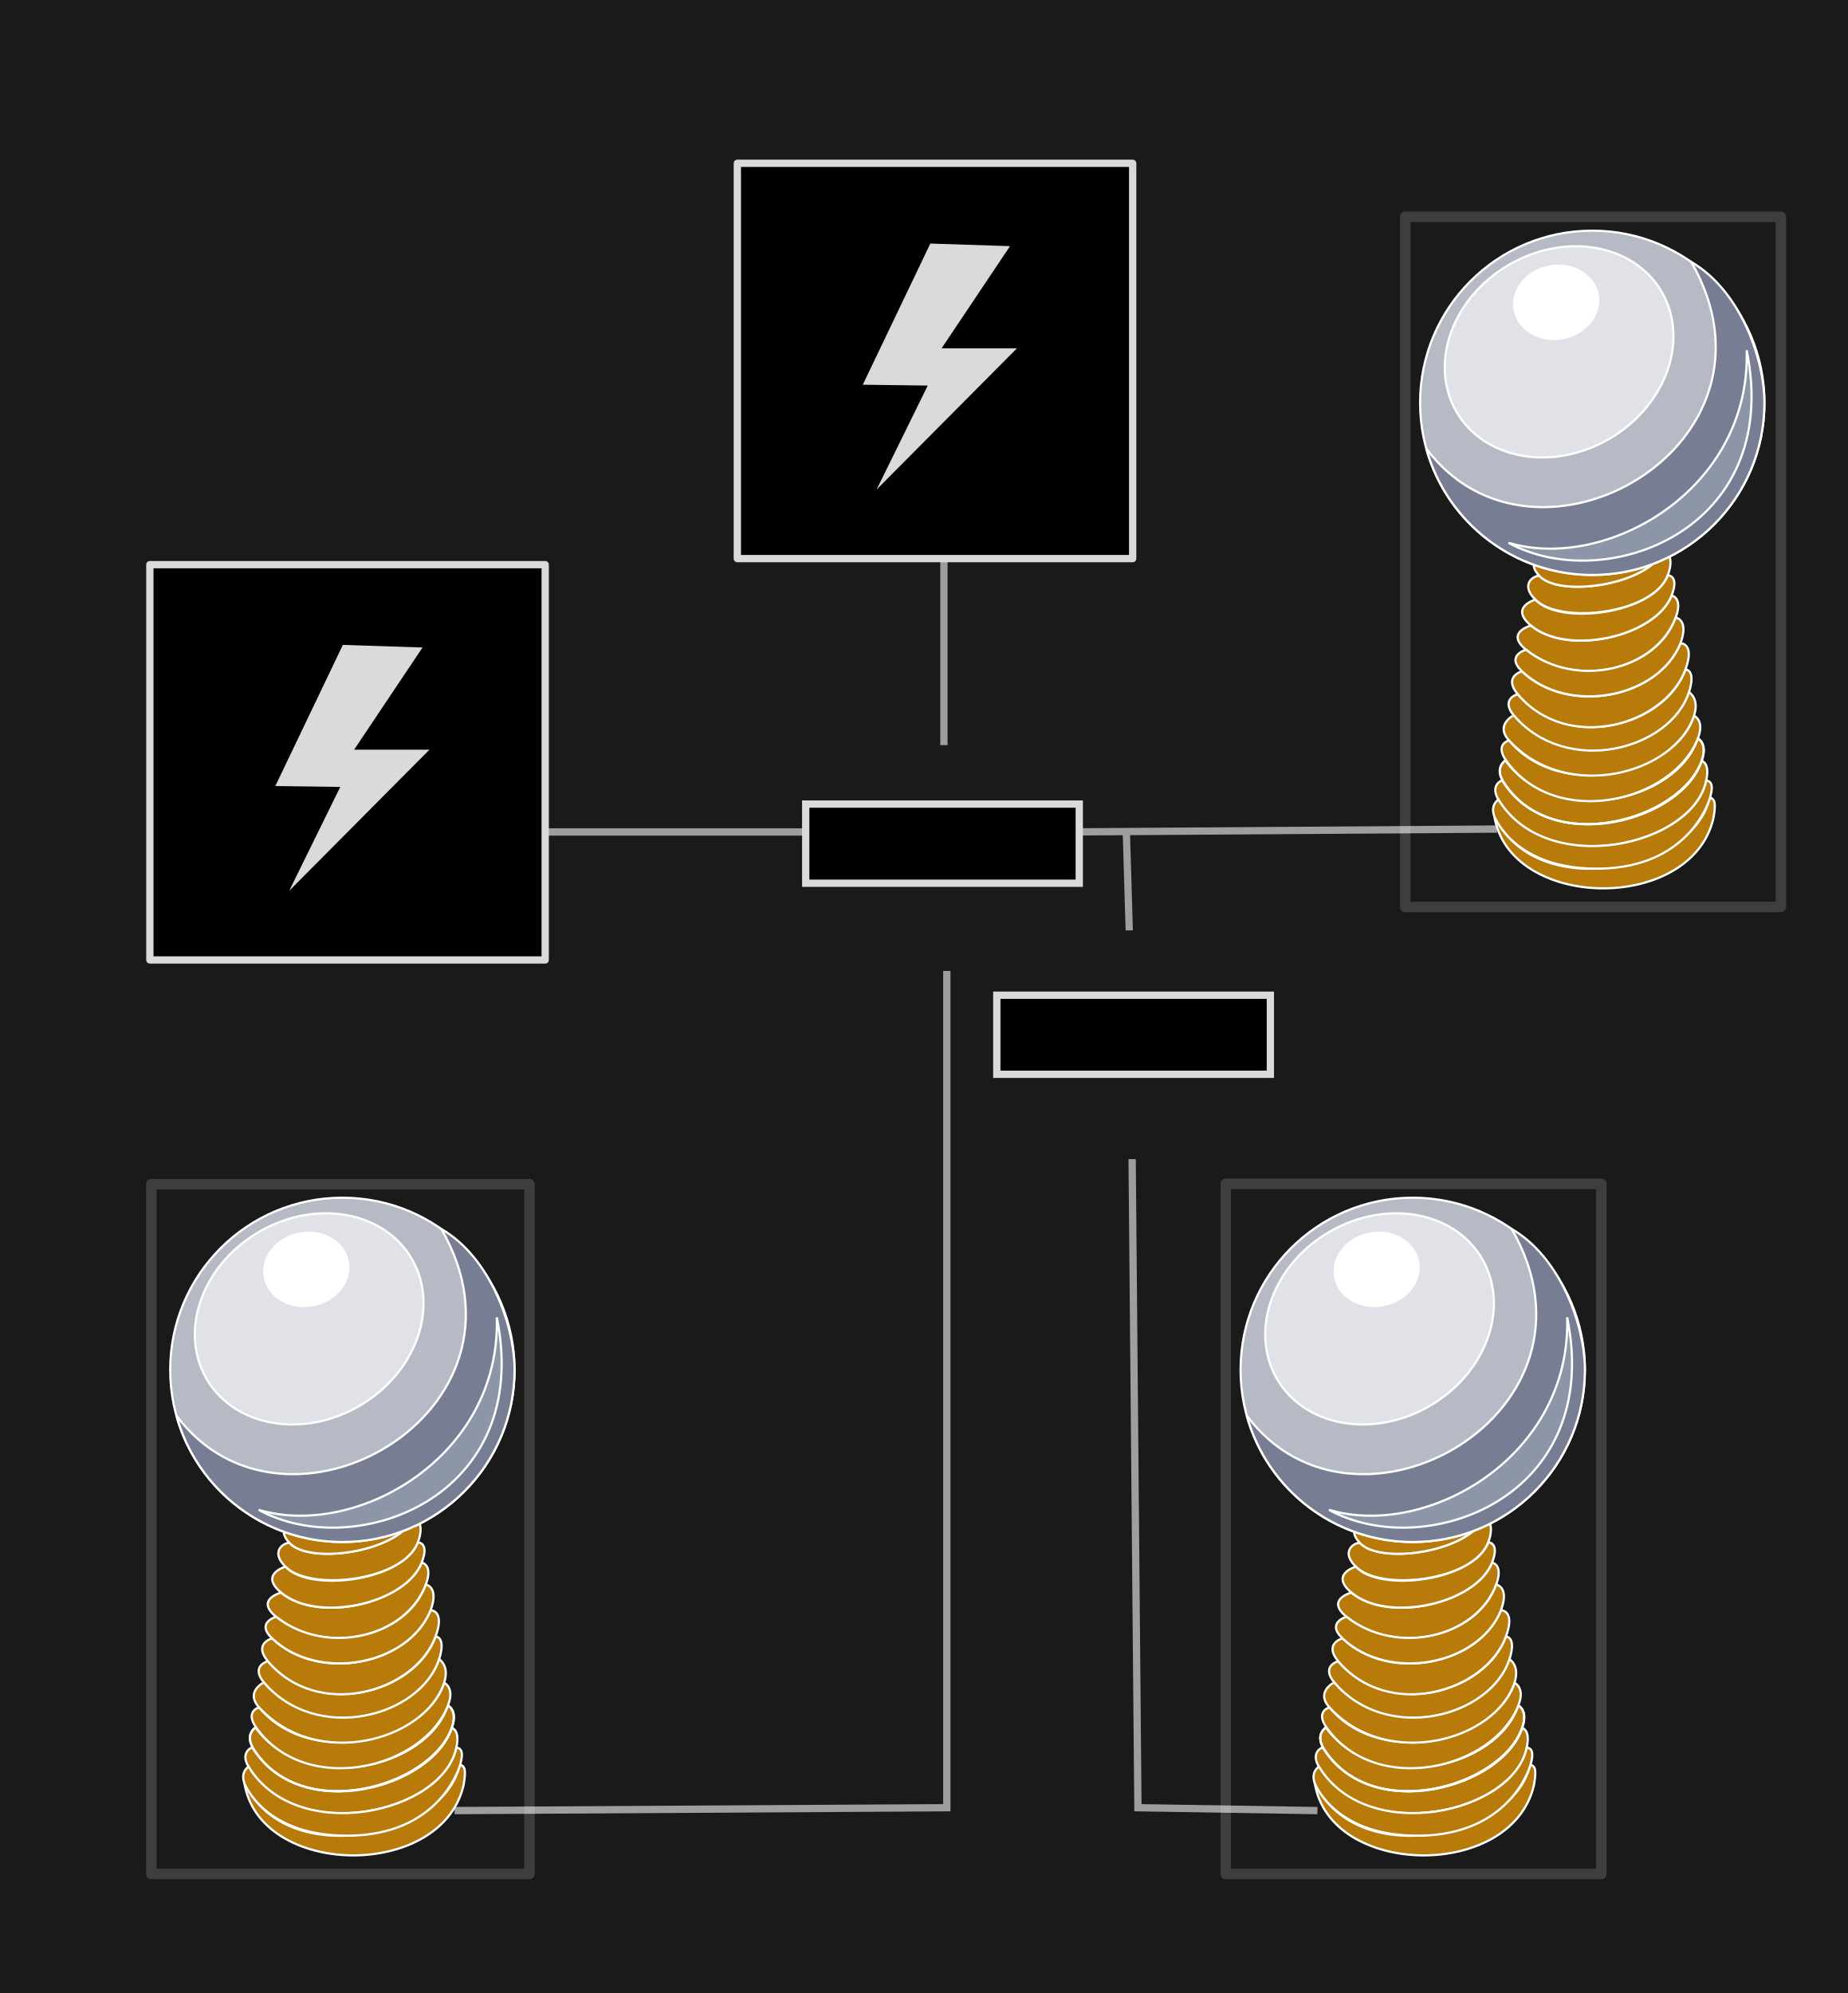
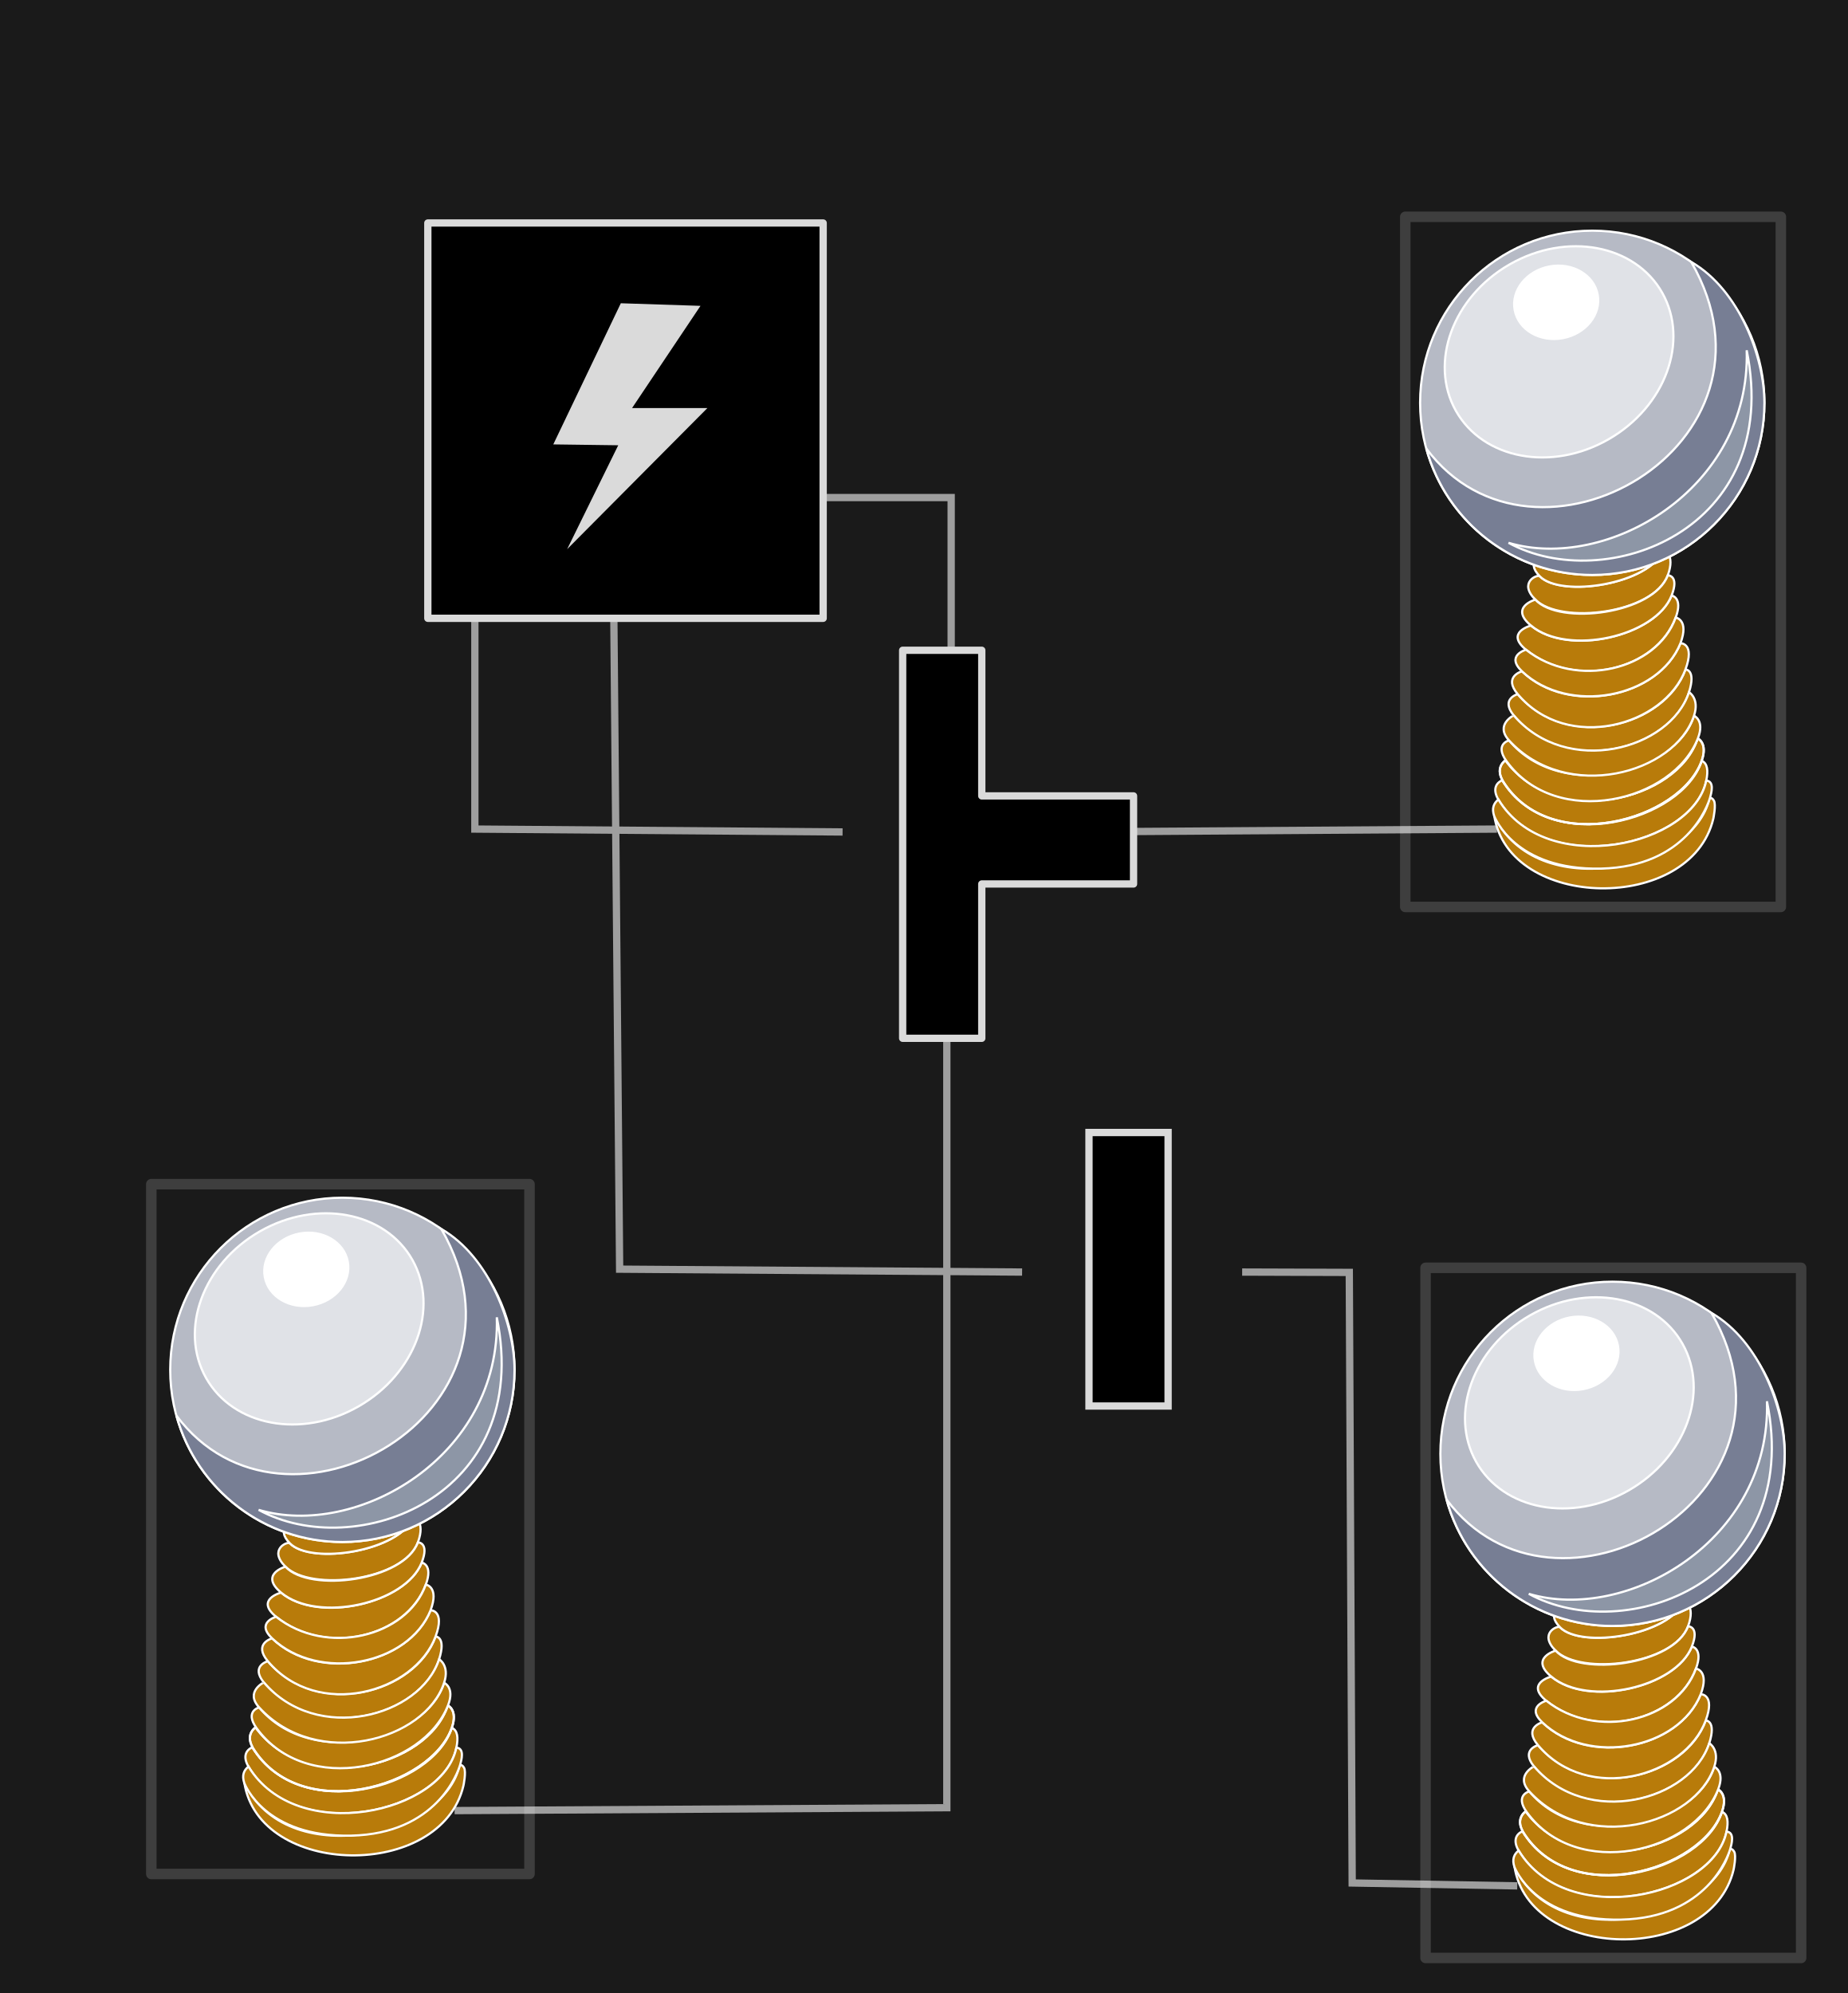
<svg xmlns="http://www.w3.org/2000/svg" width="253.385" height="273.296" viewBox="0 0 253.385 273.296" id="svg2" version="1.1">
  <defs id="defs4">
    <pattern y="0" x="0" height="6" width="6" patternUnits="userSpaceOnUse" id="EMFhbasepattern" />
  </defs>
  <g id="background">
    <rect style="color:#000000;clip-rule:nonzero;display:inline;overflow:visible;visibility:visible;opacity:1;isolation:auto;mix-blend-mode:normal;color-interpolation:sRGB;color-interpolation-filters:linearRGB;solid-color:#000000;solid-opacity:1;fill:#1a1a1a;fill-opacity:1;fill-rule:nonzero;stroke:none;stroke-width:1.459px;stroke-linecap:butt;stroke-linejoin:miter;stroke-miterlimit:4;stroke-dasharray:none;stroke-dashoffset:0;stroke-opacity:1;color-rendering:auto;image-rendering:auto;shape-rendering:auto;text-rendering:auto;enable-background:accumulate" id="rect4145" width="253.764" height="273.719" x="-0.009" y="-0.078" />
  </g>
  <g id="powerlines" powerlines="" transform="translate(0,2)">
-     <path transform="translate(-85.73159,22.27616)" style="fill:none;fill-rule:evenodd;stroke:#9e9e9e;stroke-width:1px;stroke-linecap:butt;stroke-linejoin:miter;stroke-opacity:1" d="m 151.242,89.81 49.629,0" id="path4337" />
    <path transform="translate(-85.73159,22.27616)" style="fill:none;fill-rule:evenodd;stroke:#9e9e9e;stroke-width:1px;stroke-linecap:butt;stroke-linejoin:miter;stroke-opacity:1" d="m 231.045,89.81 59.952,-0.397" id="path4339" />
-     <path transform="translate(-85.73159,22.27616)" style="fill:none;fill-rule:evenodd;stroke:#9e9e9e;stroke-width:1px;stroke-linecap:butt;stroke-linejoin:miter;stroke-opacity:1" d="m 240.971,134.675 0.794,88.935 24.616,0.397" id="path4341" />
-     <path transform="translate(-85.73159,22.27616)" style="fill:none;fill-rule:evenodd;stroke:#9e9e9e;stroke-width:1px;stroke-linecap:butt;stroke-linejoin:miter;stroke-opacity:1" d="m 215.164,77.899 -1e-5,-30.969" id="path4343" />
    <path transform="translate(-85.73159,22.27616)" style="fill:none;fill-rule:evenodd;stroke:#9e9e9e;stroke-width:1px;stroke-linecap:butt;stroke-linejoin:miter;stroke-opacity:1" d="m 215.561,108.868 0,114.742 -67.496,0.397" id="path4345" />
-     <path style="fill:none;fill-rule:evenodd;stroke:#9e9e9e;stroke-width:1px;stroke-linecap:butt;stroke-linejoin:miter;stroke-opacity:1" d="m 154.446,112.086 0.397,13.499" id="path4371" />
+     <path style="fill:none;fill-rule:evenodd;stroke:#9e9e9e;stroke-width:1px;stroke-linecap:butt;stroke-linejoin:miter;stroke-opacity:1" d="m 109.779,66.229 20.646,0 0,29.777" id="path4395" />
+     <path style="fill:none;fill-rule:evenodd;stroke:#9e9e9e;stroke-width:1px;stroke-linecap:butt;stroke-linejoin:miter;stroke-opacity:1" d="m 115.536,112.086 -50.423,-0.397 0,-37.718" id="path4397" />
+     <path style="fill:none;fill-rule:evenodd;stroke:#9e9e9e;stroke-width:1px;stroke-linecap:butt;stroke-linejoin:miter;stroke-opacity:1" d="m 84.171,82.706 0.794,89.332 55.188,0.397" id="path4399" />
+     <path transform="translate(-85.73159,22.27616)" style="fill:none;fill-rule:evenodd;stroke:#9e9e9e;stroke-width:1px;stroke-linecap:butt;stroke-linejoin:miter;stroke-opacity:1" d="m 256.058,150.159 14.69,0.048 0.397,83.726 22.631,0.397" id="path4401" />
  </g>
  <g transform="translate(114.5869,48.403)" id="generators">
-     <rect y="-26.011" x="-13.482" height="54.208" width="54.208" id="rect4209" style="opacity:1;fill:#000000;fill-opacity:1;stroke:#dadada;stroke-width:1;stroke-linejoin:round;stroke-miterlimit:4;stroke-dasharray:none;stroke-dashoffset:0;stroke-opacity:1" />
-     <rect style="opacity:1;fill:#000000;fill-opacity:1;stroke:#dadada;stroke-width:1;stroke-linejoin:round;stroke-miterlimit:4;stroke-dasharray:none;stroke-dashoffset:0;stroke-opacity:1" id="rect4188" width="54.208" height="54.208" x="-94.037" y="29.026" />
+     <rect style="opacity:1;fill:#000000;fill-opacity:1;stroke:#dadada;stroke-width:1;stroke-linejoin:round;stroke-miterlimit:4;stroke-dasharray:none;stroke-dashoffset:0;stroke-opacity:1" id="rect4188" width="54.208" height="54.208" x="-55.922" y="-17.824" />
  </g>
  <g transform="translate(-85.73159,24.27616)" id="switches">
-     <path id="path4148-3" d="m 233.721,85.988 0,10.848 c -37.509,0 0,0 -37.509,0 l 0,-10.848 z" style="fill:#000000;fill-opacity:1;fill-rule:evenodd;stroke:#dadada;stroke-width:1;stroke-linecap:butt;stroke-linejoin:miter;stroke-miterlimit:4;stroke-dasharray:none;stroke-opacity:1" />
-     <path style="fill:#000000;fill-opacity:1;fill-rule:evenodd;stroke:#dadada;stroke-width:1;stroke-linecap:butt;stroke-linejoin:miter;stroke-miterlimit:4;stroke-dasharray:none;stroke-opacity:1" d="m 259.925,112.192 0,10.848 c -37.509,0 0,0 -37.509,0 l 0,-10.848 z" id="path4373" />
+     <path style="fill:#000000;fill-opacity:1;fill-rule:evenodd;stroke:#dadada;stroke-width:1;stroke-linecap:butt;stroke-linejoin:miter;stroke-miterlimit:4;stroke-dasharray:none;stroke-opacity:1" d="M 245.903,168.53 L 235.055,168.53 C 235.055,131.021 235.055,168.53 235.055,131.021 L 245.903,131.021 Z" id="path4373" />
+     <path id="path4148-3-4" d="M 209.506,64.894 L 220.354,64.894 L 220.354,84.865 L 241.165,84.865 L 241.165,96.941 L 220.354,96.941 L 220.354,118.104 L 209.506,118.104 Z" style="fill:#000000;fill-opacity:1;fill-rule:evenodd;stroke:#dadada;stroke-width:1;stroke-linecap:butt;stroke-linejoin:round;stroke-miterlimit:4;stroke-dasharray:none;stroke-opacity:1" />
  </g>
  <g id="decorations">
-     <path style="fill:#dadada;fill-opacity:1;fill-rule:evenodd;stroke:none;stroke-width:1;stroke-linecap:butt;stroke-linejoin:miter;stroke-miterlimit:4;stroke-dasharray:none;stroke-opacity:1" d="M 127.569,33.398 L 138.493,33.754 L 129.112,47.767 L 139.443,47.767 L 120.206,67.123 L 127.212,52.873 L 118.306,52.754 Z" id="path4159" />
-     <g id="g4222" transform="matrix(0.4539065,0,0,0.4539065,70.6501,101.7164)" style="stroke:#ffffff;stroke-width:0.661;stroke-miterlimit:4;stroke-dasharray:none;stroke-opacity:1">
-       <path style="fill:#b87b0a;fill-opacity:1;fill-rule:evenodd;stroke:#ffffff;stroke-width:0.661;stroke-linecap:butt;stroke-linejoin:miter;stroke-miterlimit:4;stroke-dasharray:none;stroke-opacity:1" d="M 241.495,314.36 C 254.132,341.538 302.032,330.68 306.498,309.238 C 306.498,309.238 307.175,308.73 307.874,309.936 C 308.593,311.164 307.704,315.355 307.704,315.355 C 300.931,344.078 245.813,343.147 241.495,314.36 Z" id="path4160" />
-       <path style="fill:#b87b0a;fill-opacity:1;fill-rule:evenodd;stroke:#ffffff;stroke-width:0.661;stroke-linecap:butt;stroke-linejoin:miter;stroke-miterlimit:4;stroke-dasharray:none;stroke-opacity:1" d="M 305.566,303.904 C 306.18,300.877 305.969,298.634 304.169,297.893 C 298.56,315.948 258.407,327.356 243.929,303.777 C 241.771,304.73 241.114,306.825 242.765,309.619 C 257.116,333.791 301.566,323.546 305.566,303.904 Z" id="path4162" />
-       <path style="fill:#b87b0a;fill-opacity:1;fill-rule:evenodd;stroke:#ffffff;stroke-width:0.661;stroke-miterlimit:4;stroke-dasharray:none;stroke-opacity:1" d="M 243.993,303.819 C 258.407,327.356 297.989,315.757 304.212,297.829 C 306.074,292.432 302.963,291.119 302.963,291.119 C 296.846,310 260.355,318.742 244.903,297.766 C 244.903,297.766 241.771,299.734 243.972,303.714 Z" id="path4164" />
-       <path style="fill:none;stroke:#ffffff;stroke-width:0.661;stroke-linecap:butt;stroke-linejoin:miter;stroke-miterlimit:4;stroke-dasharray:none;stroke-opacity:1" d="M 243.993,303.819 C 258.407,327.356 297.989,315.757 304.212,297.829 C 306.074,292.432 302.963,291.119 302.963,291.119 C 296.846,310 260.355,318.742 244.903,297.766 C 244.903,297.766 241.771,299.734 243.972,303.714" id="path4166-9" />
-       <path style="fill:#b87b0a;fill-opacity:1;fill-rule:evenodd;stroke:#ffffff;stroke-width:0.661;stroke-linecap:butt;stroke-linejoin:miter;stroke-miterlimit:4;stroke-dasharray:none;stroke-opacity:1" d="M 253.92,249.21 C 261.604,256.872 289.691,253.422 293.946,241.865 C 296.338,235.346 292.655,234.16 292.655,234.16 C 288.612,244.532 261.752,248.765 255.254,242.14 C 254.534,241.505 248.713,244.003 253.92,249.21 Z" id="path4168" />
-       <path style="fill:#b87b0a;fill-opacity:1;fill-rule:evenodd;stroke:#ffffff;stroke-width:0.661;stroke-linecap:butt;stroke-linejoin:miter;stroke-miterlimit:4;stroke-dasharray:none;stroke-opacity:1" d="M 245.983,291.733 C 261.709,310.529 296.401,301.745 301.862,284.283 C 301.862,284.283 305.143,285.658 303.069,291.035 C 295.66,310.211 260.376,318.911 245.199,297.977 C 241.495,292.855 245.983,291.733 245.983,291.733 Z" id="path4170" />
-       <path style="fill:#b87b0a;fill-opacity:1;fill-rule:evenodd;stroke:#ffffff;stroke-width:0.661;stroke-linecap:butt;stroke-linejoin:miter;stroke-miterlimit:4;stroke-dasharray:none;stroke-opacity:1" d="M 247.358,284.134 C 262.831,303.1 294.877,294.697 300.359,277.171 C 302.54,270.249 299.28,270.313 299.28,270.313 C 293.142,287.331 263.911,295.48 248.607,277.763 C 248.607,277.763 243.337,279.181 247.358,284.134 Z" id="path4172" />
-       <path style="fill:#b87b0a;fill-opacity:1;fill-rule:evenodd;stroke:#ffffff;stroke-width:0.661;stroke-linecap:butt;stroke-linejoin:miter;stroke-miterlimit:4;stroke-dasharray:none;stroke-opacity:1" d="M 251.105,264.344 C 266.091,276.514 290.475,270.482 296.338,254.628 C 298.603,248.469 295.089,247.982 295.089,247.982 C 290.242,260.301 263.784,266.461 252.608,257.041 C 252.608,257.041 244.67,259.116 251.105,264.344 Z" id="path4174" />
-       <path style="fill:#b87b0a;fill-opacity:1;fill-rule:evenodd;stroke:#ffffff;stroke-width:0.661;stroke-linecap:butt;stroke-linejoin:miter;stroke-miterlimit:4;stroke-dasharray:none;stroke-opacity:1" d="M 292.655,234.16 C 288.612,244.532 261.731,248.786 255.254,242.14 C 250.597,237.378 256.418,235.832 256.418,235.832 C 263.149,245.146 287.321,240.849 292.655,234.16 Z" id="path4176" />
-       <path style="fill:#b87b0a;fill-opacity:1;fill-rule:evenodd;stroke:#ffffff;stroke-width:0.661;stroke-linecap:butt;stroke-linejoin:miter;stroke-miterlimit:4;stroke-dasharray:none;stroke-opacity:1" d="M 242.765,309.598 C 257.413,333.622 301.524,323.631 305.566,303.883 C 308.149,304.052 307.069,307.756 306.709,309.048 C 306.032,311.418 299.555,329.896 273.774,330.468 C 247.676,331.039 241.644,314.847 241.495,314.572 C 240.712,312.243 241.368,310.698 242.765,309.598 Z" id="path4178" />
-       <path style="fill:#b87b0a;fill-opacity:1;fill-rule:evenodd;stroke:#ffffff;stroke-width:0.661;stroke-linecap:butt;stroke-linejoin:miter;stroke-miterlimit:4;stroke-dasharray:none;stroke-opacity:1" d="M 301.862,284.283 C 303.598,279.054 300.359,277.171 300.359,277.171 C 294.623,294.612 263.445,302.909 247.38,284.156 C 247.401,284.198 241.644,286.992 245.983,291.733 C 263.403,310.804 296.084,301.766 301.862,284.283 Z" id="path4180" />
-       <path style="fill:#b87b0a;fill-opacity:1;fill-rule:evenodd;stroke:#ffffff;stroke-width:0.661;stroke-linecap:butt;stroke-linejoin:miter;stroke-miterlimit:4;stroke-dasharray:none;stroke-opacity:1" d="M 248.607,277.763 C 263.699,295.67 292.972,287.267 299.28,270.313 C 302.243,262.312 297.777,262.375 297.777,262.375 C 291.088,278.927 263.911,284.346 249.898,270.863 C 249.898,270.863 244.099,272.429 248.607,277.763 Z" id="path4182" />
-       <path style="fill:#b87b0a;fill-opacity:1;fill-rule:evenodd;stroke:#ffffff;stroke-width:0.661;stroke-linecap:butt;stroke-linejoin:miter;stroke-miterlimit:4;stroke-dasharray:none;stroke-opacity:1" d="M 251.105,264.344 C 266.218,276.345 290.58,270.525 296.338,254.628 C 296.338,254.628 300.444,255.221 297.777,262.375 C 291.088,278.927 264.017,284.24 249.898,270.863 C 244.861,266.101 251.105,264.344 251.105,264.344 Z" id="path4184" />
-       <path style="fill:#b87b0a;fill-opacity:1;fill-rule:evenodd;stroke:#ffffff;stroke-width:0.661;stroke-linecap:butt;stroke-linejoin:miter;stroke-miterlimit:4;stroke-dasharray:none;stroke-opacity:1" d="M 252.608,257.041 C 263.868,266.376 290.221,260.301 295.089,247.982 C 297.523,241.823 293.946,241.865 293.946,241.865 C 289.713,253.422 261.265,257.211 253.92,249.21 C 253.92,249.21 245.94,251.496 252.608,257.041 Z" id="path4186" />
-       <path style="fill:#b6bac5;fill-opacity:1;fill-rule:nonzero;stroke:#ffffff;stroke-width:0.661;stroke-linecap:butt;stroke-linejoin:miter;stroke-miterlimit:4;stroke-dasharray:none;stroke-opacity:1" d="M 323.134,189.753 C 323.134,218.476 299.851,241.759 271.129,241.759 C 242.406,241.759 219.122,218.476 219.122,189.753 C 219.122,161.03 242.406,137.747 271.129,137.747 C 299.851,137.747 323.134,161.03 323.134,189.753 Z" id="path4188" />
-       <path style="fill:#e0e2e7;fill-opacity:1;fill-rule:nonzero;stroke:#ffffff;stroke-width:0.661;stroke-linecap:butt;stroke-linejoin:miter;stroke-miterlimit:4;stroke-dasharray:none;stroke-opacity:1" d="M 275.997,200.802 C 258.788,210.644 238.172,206.792 229.938,192.187 C 221.726,177.582 229.007,157.749 246.215,147.907 C 263.424,138.064 284.04,141.917 292.274,156.522 C 300.486,171.126 293.205,190.96 275.997,200.802 Z" id="path4190" />
-       <path style="fill:#ffffff;fill-opacity:1;fill-rule:nonzero;stroke:#ffffff;stroke-width:0.661;stroke-linecap:butt;stroke-linejoin:miter;stroke-miterlimit:4;stroke-dasharray:none;stroke-opacity:1" d="M 262.239,170.216 C 255.338,171.507 248.819,167.719 247.697,161.729 C 246.575,155.76 251.295,149.854 258.217,148.563 C 265.117,147.272 271.637,151.082 272.758,157.051 C 273.88,163.041 269.16,168.925 262.239,170.216 Z" id="path4192" />
-       <path style="fill:#777e94;fill-opacity:1;fill-rule:evenodd;stroke:#ffffff;stroke-width:0.661;stroke-linecap:butt;stroke-linejoin:miter;stroke-miterlimit:4;stroke-dasharray:none;stroke-opacity:1" d="M 301.037,147.208 C 332.871,202.58 253.603,247.453 220.985,203.553 C 227.187,226.117 247.718,241.759 271.129,241.759 C 299.851,241.759 323.134,218.476 323.134,189.753 C 323.134,176.249 315.663,155.654 301.037,147.208 Z" id="path4194" />
-       <path style="fill:#8d96a6;fill-opacity:1;fill-rule:evenodd;stroke:#ffffff;stroke-width:0.661;stroke-linecap:butt;stroke-linejoin:miter;stroke-miterlimit:4;stroke-dasharray:none;stroke-opacity:1" d="M 317.779,173.878 C 319.049,216.084 275.341,240.849 245.834,232.044 C 274.769,247.982 328.849,228.488 317.779,173.878 Z" id="path4196" />
+     <g id="g4222" transform="matrix(0.4539065,0,0,0.4539065,98.04533,113.2303)" style="stroke:#ffffff;stroke-width:0.661;stroke-miterlimit:4;stroke-dasharray:none;stroke-opacity:1">
+       <path style="fill:#b87b0a;fill-opacity:1;fill-rule:evenodd;stroke:#ffffff;stroke-width:0.661;stroke-linecap:butt;stroke-linejoin:miter;stroke-miterlimit:4;stroke-dasharray:none;stroke-opacity:1" d="m 241.495,314.36 c 12.636,27.178 60.536,16.32 65.002,-5.122 0,0 0.677,-0.508 1.376,0.699 0.72,1.228 -0.169,5.419 -0.169,5.419 -6.773,28.723 -61.891,27.792 -66.209,-0.995 z" id="path4160" />
+       <path style="fill:#b87b0a;fill-opacity:1;fill-rule:evenodd;stroke:#ffffff;stroke-width:0.661;stroke-linecap:butt;stroke-linejoin:miter;stroke-miterlimit:4;stroke-dasharray:none;stroke-opacity:1" d="m 305.566,303.904 c 0.614,-3.027 0.402,-5.271 -1.397,-6.011 -5.609,18.055 -45.762,29.464 -60.24,5.884 -2.159,0.953 -2.815,3.048 -1.164,5.842 14.351,24.172 58.801,13.928 62.801,-5.715 z" id="path4162" />
+       <path style="fill:#b87b0a;fill-opacity:1;fill-rule:evenodd;stroke:#ffffff;stroke-width:0.661;stroke-miterlimit:4;stroke-dasharray:none;stroke-opacity:1" d="m 243.993,303.819 c 14.414,23.537 53.996,11.938 60.219,-5.99 1.863,-5.397 -1.249,-6.71 -1.249,-6.71 -6.117,18.88 -42.608,27.622 -58.06,6.646 0,0 -3.133,1.968 -0.931,5.948 z" id="path4164" />
+       <path style="fill:none;stroke:#ffffff;stroke-width:0.661;stroke-linecap:butt;stroke-linejoin:miter;stroke-miterlimit:4;stroke-dasharray:none;stroke-opacity:1" d="m 243.993,303.819 c 14.414,23.537 53.996,11.938 60.219,-5.99 1.863,-5.397 -1.249,-6.71 -1.249,-6.71 -6.117,18.88 -42.608,27.622 -58.06,6.646 0,0 -3.133,1.968 -0.931,5.948" id="path4166-9" />
+       <path style="fill:#b87b0a;fill-opacity:1;fill-rule:evenodd;stroke:#ffffff;stroke-width:0.661;stroke-linecap:butt;stroke-linejoin:miter;stroke-miterlimit:4;stroke-dasharray:none;stroke-opacity:1" d="m 253.92,249.21 c 7.684,7.662 35.771,4.212 40.026,-7.345 2.392,-6.519 -1.291,-7.705 -1.291,-7.705 -4.043,10.372 -30.903,14.605 -37.401,7.98 -0.72,-0.635 -6.54,1.863 -1.333,7.07 z" id="path4168" />
+       <path style="fill:#b87b0a;fill-opacity:1;fill-rule:evenodd;stroke:#ffffff;stroke-width:0.661;stroke-linecap:butt;stroke-linejoin:miter;stroke-miterlimit:4;stroke-dasharray:none;stroke-opacity:1" d="m 245.983,291.733 c 15.727,18.796 50.419,10.012 55.88,-7.451 0,0 3.281,1.376 1.206,6.752 -7.408,19.177 -42.693,27.876 -57.869,6.943 -3.704,-5.122 0.783,-6.244 0.783,-6.244 z" id="path4170" />
+       <path style="fill:#b87b0a;fill-opacity:1;fill-rule:evenodd;stroke:#ffffff;stroke-width:0.661;stroke-linecap:butt;stroke-linejoin:miter;stroke-miterlimit:4;stroke-dasharray:none;stroke-opacity:1" d="m 247.358,284.134 c 15.473,18.965 47.519,10.562 53.001,-6.964 2.18,-6.921 -1.079,-6.858 -1.079,-6.858 -6.138,17.018 -35.369,25.167 -50.673,7.45 0,0 -5.27,1.418 -1.249,6.371 z" id="path4172" />
+       <path style="fill:#b87b0a;fill-opacity:1;fill-rule:evenodd;stroke:#ffffff;stroke-width:0.661;stroke-linecap:butt;stroke-linejoin:miter;stroke-miterlimit:4;stroke-dasharray:none;stroke-opacity:1" d="m 251.105,264.344 c 14.986,12.171 39.37,6.138 45.233,-9.716 2.265,-6.16 -1.249,-6.646 -1.249,-6.646 -4.847,12.319 -31.305,18.479 -42.481,9.059 0,0 -7.937,2.074 -1.503,7.303 z" id="path4174" />
+       <path style="fill:#b87b0a;fill-opacity:1;fill-rule:evenodd;stroke:#ffffff;stroke-width:0.661;stroke-linecap:butt;stroke-linejoin:miter;stroke-miterlimit:4;stroke-dasharray:none;stroke-opacity:1" d="m 292.655,234.16 c -4.043,10.372 -30.924,14.626 -37.401,7.98 -4.657,-4.763 1.164,-6.308 1.164,-6.308 6.731,9.313 30.903,5.016 36.237,-1.672 z" id="path4176" />
+       <path style="fill:#b87b0a;fill-opacity:1;fill-rule:evenodd;stroke:#ffffff;stroke-width:0.661;stroke-linecap:butt;stroke-linejoin:miter;stroke-miterlimit:4;stroke-dasharray:none;stroke-opacity:1" d="m 242.765,309.598 c 14.647,24.024 58.758,14.034 62.801,-5.715 2.582,0.169 1.503,3.873 1.143,5.165 -0.677,2.37 -7.154,20.849 -32.935,21.42 -26.099,0.572 -32.131,-15.621 -32.279,-15.896 -0.783,-2.328 -0.127,-3.873 1.27,-4.974 z" id="path4178" />
+       <path style="fill:#b87b0a;fill-opacity:1;fill-rule:evenodd;stroke:#ffffff;stroke-width:0.661;stroke-linecap:butt;stroke-linejoin:miter;stroke-miterlimit:4;stroke-dasharray:none;stroke-opacity:1" d="m 301.862,284.283 c 1.736,-5.228 -1.503,-7.112 -1.503,-7.112 -5.736,17.441 -36.914,25.739 -52.98,6.985 0.021,0.042 -5.736,2.836 -1.397,7.578 17.42,19.071 50.101,10.033 55.88,-7.451 z" id="path4180" />
+       <path style="fill:#b87b0a;fill-opacity:1;fill-rule:evenodd;stroke:#ffffff;stroke-width:0.661;stroke-linecap:butt;stroke-linejoin:miter;stroke-miterlimit:4;stroke-dasharray:none;stroke-opacity:1" d="m 248.607,277.763 c 15.092,17.907 44.365,9.504 50.673,-7.45 2.963,-8.001 -1.503,-7.938 -1.503,-7.938 -6.689,16.552 -33.866,21.971 -47.879,8.488 0,0 -5.8,1.566 -1.291,6.9 z" id="path4182" />
+       <path style="fill:#b87b0a;fill-opacity:1;fill-rule:evenodd;stroke:#ffffff;stroke-width:0.661;stroke-linecap:butt;stroke-linejoin:miter;stroke-miterlimit:4;stroke-dasharray:none;stroke-opacity:1" d="m 251.105,264.344 c 15.113,12.001 39.476,6.181 45.233,-9.716 0,0 4.106,0.593 1.439,7.747 -6.689,16.552 -33.761,21.865 -47.879,8.488 -5.038,-4.763 1.206,-6.519 1.206,-6.519 z" id="path4184" />
+       <path style="fill:#b87b0a;fill-opacity:1;fill-rule:evenodd;stroke:#ffffff;stroke-width:0.661;stroke-linecap:butt;stroke-linejoin:miter;stroke-miterlimit:4;stroke-dasharray:none;stroke-opacity:1" d="m 252.608,257.041 c 11.261,9.335 37.613,3.26 42.481,-9.059 2.434,-6.16 -1.143,-6.117 -1.143,-6.117 -4.233,11.557 -32.681,15.346 -40.026,7.345 0,0 -7.98,2.286 -1.312,7.832 z" id="path4186" />
+       <path style="fill:#b6bac5;fill-opacity:1;fill-rule:nonzero;stroke:#ffffff;stroke-width:0.661;stroke-linecap:butt;stroke-linejoin:miter;stroke-miterlimit:4;stroke-dasharray:none;stroke-opacity:1" d="m 323.134,189.753 c 0,28.723 -23.283,52.006 -52.006,52.006 -28.723,0 -52.006,-23.283 -52.006,-52.006 0,-28.723 23.283,-52.006 52.006,-52.006 28.723,0 52.006,23.283 52.006,52.006 z" id="path4188" />
+       <path style="fill:#e0e2e7;fill-opacity:1;fill-rule:nonzero;stroke:#ffffff;stroke-width:0.661;stroke-linecap:butt;stroke-linejoin:miter;stroke-miterlimit:4;stroke-dasharray:none;stroke-opacity:1" d="m 275.997,200.802 c -17.209,9.842 -37.825,5.99 -46.058,-8.615 -8.213,-14.605 -0.931,-34.438 16.277,-44.28 17.208,-9.842 37.824,-5.99 46.058,8.615 8.213,14.605 0.931,34.438 -16.277,44.28 z" id="path4190" />
+       <path style="fill:#ffffff;fill-opacity:1;fill-rule:nonzero;stroke:#ffffff;stroke-width:0.661;stroke-linecap:butt;stroke-linejoin:miter;stroke-miterlimit:4;stroke-dasharray:none;stroke-opacity:1" d="m 262.239,170.216 c -6.9,1.291 -13.42,-2.498 -14.541,-8.488 -1.122,-5.969 3.598,-11.874 10.52,-13.166 6.9,-1.291 13.42,2.519 14.541,8.488 1.122,5.99 -3.598,11.874 -10.52,13.166 z" id="path4192" />
+       <path style="fill:#777e94;fill-opacity:1;fill-rule:evenodd;stroke:#ffffff;stroke-width:0.661;stroke-linecap:butt;stroke-linejoin:miter;stroke-miterlimit:4;stroke-dasharray:none;stroke-opacity:1" d="m 301.037,147.208 c 31.834,55.372 -47.434,100.245 -80.052,56.345 6.202,22.564 26.733,38.206 50.144,38.206 28.723,0 52.006,-23.283 52.006,-52.006 0,-13.504 -7.472,-34.099 -22.098,-42.545 z" id="path4194" />
+       <path style="fill:#8d96a6;fill-opacity:1;fill-rule:evenodd;stroke:#ffffff;stroke-width:0.661;stroke-linecap:butt;stroke-linejoin:miter;stroke-miterlimit:4;stroke-dasharray:none;stroke-opacity:1" d="m 317.779,173.878 c 1.27,42.206 -42.439,66.971 -71.945,58.166 28.935,15.938 83.015,-3.556 71.945,-58.166 z" id="path4196" />
    </g>
    <g transform="matrix(0.4539065,0,0,0.4539065,-76.12016,101.7164)" id="g4243" style="stroke:#ffffff;stroke-width:0.661;stroke-miterlimit:4;stroke-dasharray:none;stroke-opacity:1">
      <path id="path4245" d="M 241.495,314.36 C 254.132,341.538 302.032,330.68 306.498,309.238 C 306.498,309.238 307.175,308.73 307.874,309.936 C 308.593,311.164 307.704,315.355 307.704,315.355 C 300.931,344.078 245.813,343.147 241.495,314.36 Z" style="fill:#b87b0a;fill-opacity:1;fill-rule:evenodd;stroke:#ffffff;stroke-width:0.661;stroke-linecap:butt;stroke-linejoin:miter;stroke-miterlimit:4;stroke-dasharray:none;stroke-opacity:1" />
      <path id="path4247" d="M 305.566,303.904 C 306.18,300.877 305.969,298.634 304.169,297.893 C 298.56,315.948 258.407,327.356 243.929,303.777 C 241.771,304.73 241.114,306.825 242.765,309.619 C 257.116,333.791 301.566,323.546 305.566,303.904 Z" style="fill:#b87b0a;fill-opacity:1;fill-rule:evenodd;stroke:#ffffff;stroke-width:0.661;stroke-linecap:butt;stroke-linejoin:miter;stroke-miterlimit:4;stroke-dasharray:none;stroke-opacity:1" />
      <path id="path4249" d="M 243.993,303.819 C 258.407,327.356 297.989,315.757 304.212,297.829 C 306.074,292.432 302.963,291.119 302.963,291.119 C 296.846,310 260.355,318.742 244.903,297.766 C 244.903,297.766 241.771,299.734 243.972,303.714 Z" style="fill:#b87b0a;fill-opacity:1;fill-rule:evenodd;stroke:#ffffff;stroke-width:0.661;stroke-miterlimit:4;stroke-dasharray:none;stroke-opacity:1" />
      <path id="path4251" d="M 243.993,303.819 C 258.407,327.356 297.989,315.757 304.212,297.829 C 306.074,292.432 302.963,291.119 302.963,291.119 C 296.846,310 260.355,318.742 244.903,297.766 C 244.903,297.766 241.771,299.734 243.972,303.714" style="fill:none;stroke:#ffffff;stroke-width:0.661;stroke-linecap:butt;stroke-linejoin:miter;stroke-miterlimit:4;stroke-dasharray:none;stroke-opacity:1" />
      <path id="path4253" d="M 253.92,249.21 C 261.604,256.872 289.691,253.422 293.946,241.865 C 296.338,235.346 292.655,234.16 292.655,234.16 C 288.612,244.532 261.752,248.765 255.254,242.14 C 254.534,241.505 248.713,244.003 253.92,249.21 Z" style="fill:#b87b0a;fill-opacity:1;fill-rule:evenodd;stroke:#ffffff;stroke-width:0.661;stroke-linecap:butt;stroke-linejoin:miter;stroke-miterlimit:4;stroke-dasharray:none;stroke-opacity:1" />
      <path id="path4255" d="M 245.983,291.733 C 261.709,310.529 296.401,301.745 301.862,284.283 C 301.862,284.283 305.143,285.658 303.069,291.035 C 295.66,310.211 260.376,318.911 245.199,297.977 C 241.495,292.855 245.983,291.733 245.983,291.733 Z" style="fill:#b87b0a;fill-opacity:1;fill-rule:evenodd;stroke:#ffffff;stroke-width:0.661;stroke-linecap:butt;stroke-linejoin:miter;stroke-miterlimit:4;stroke-dasharray:none;stroke-opacity:1" />
      <path id="path4257" d="M 247.358,284.134 C 262.831,303.1 294.877,294.697 300.359,277.171 C 302.54,270.249 299.28,270.313 299.28,270.313 C 293.142,287.331 263.911,295.48 248.607,277.763 C 248.607,277.763 243.337,279.181 247.358,284.134 Z" style="fill:#b87b0a;fill-opacity:1;fill-rule:evenodd;stroke:#ffffff;stroke-width:0.661;stroke-linecap:butt;stroke-linejoin:miter;stroke-miterlimit:4;stroke-dasharray:none;stroke-opacity:1" />
      <path id="path4259" d="M 251.105,264.344 C 266.091,276.514 290.475,270.482 296.338,254.628 C 298.603,248.469 295.089,247.982 295.089,247.982 C 290.242,260.301 263.784,266.461 252.608,257.041 C 252.608,257.041 244.67,259.116 251.105,264.344 Z" style="fill:#b87b0a;fill-opacity:1;fill-rule:evenodd;stroke:#ffffff;stroke-width:0.661;stroke-linecap:butt;stroke-linejoin:miter;stroke-miterlimit:4;stroke-dasharray:none;stroke-opacity:1" />
      <path id="path4261" d="M 292.655,234.16 C 288.612,244.532 261.731,248.786 255.254,242.14 C 250.597,237.378 256.418,235.832 256.418,235.832 C 263.149,245.146 287.321,240.849 292.655,234.16 Z" style="fill:#b87b0a;fill-opacity:1;fill-rule:evenodd;stroke:#ffffff;stroke-width:0.661;stroke-linecap:butt;stroke-linejoin:miter;stroke-miterlimit:4;stroke-dasharray:none;stroke-opacity:1" />
      <path id="path4263" d="M 242.765,309.598 C 257.413,333.622 301.524,323.631 305.566,303.883 C 308.149,304.052 307.069,307.756 306.709,309.048 C 306.032,311.418 299.555,329.896 273.774,330.468 C 247.676,331.039 241.644,314.847 241.495,314.572 C 240.712,312.243 241.368,310.698 242.765,309.598 Z" style="fill:#b87b0a;fill-opacity:1;fill-rule:evenodd;stroke:#ffffff;stroke-width:0.661;stroke-linecap:butt;stroke-linejoin:miter;stroke-miterlimit:4;stroke-dasharray:none;stroke-opacity:1" />
      <path id="path4265" d="M 301.862,284.283 C 303.598,279.054 300.359,277.171 300.359,277.171 C 294.623,294.612 263.445,302.909 247.38,284.156 C 247.401,284.198 241.644,286.992 245.983,291.733 C 263.403,310.804 296.084,301.766 301.862,284.283 Z" style="fill:#b87b0a;fill-opacity:1;fill-rule:evenodd;stroke:#ffffff;stroke-width:0.661;stroke-linecap:butt;stroke-linejoin:miter;stroke-miterlimit:4;stroke-dasharray:none;stroke-opacity:1" />
      <path id="path4267" d="M 248.607,277.763 C 263.699,295.67 292.972,287.267 299.28,270.313 C 302.243,262.312 297.777,262.375 297.777,262.375 C 291.088,278.927 263.911,284.346 249.898,270.863 C 249.898,270.863 244.099,272.429 248.607,277.763 Z" style="fill:#b87b0a;fill-opacity:1;fill-rule:evenodd;stroke:#ffffff;stroke-width:0.661;stroke-linecap:butt;stroke-linejoin:miter;stroke-miterlimit:4;stroke-dasharray:none;stroke-opacity:1" />
      <path id="path4269" d="M 251.105,264.344 C 266.218,276.345 290.58,270.525 296.338,254.628 C 296.338,254.628 300.444,255.221 297.777,262.375 C 291.088,278.927 264.017,284.24 249.898,270.863 C 244.861,266.101 251.105,264.344 251.105,264.344 Z" style="fill:#b87b0a;fill-opacity:1;fill-rule:evenodd;stroke:#ffffff;stroke-width:0.661;stroke-linecap:butt;stroke-linejoin:miter;stroke-miterlimit:4;stroke-dasharray:none;stroke-opacity:1" />
      <path id="path4271" d="M 252.608,257.041 C 263.868,266.376 290.221,260.301 295.089,247.982 C 297.523,241.823 293.946,241.865 293.946,241.865 C 289.713,253.422 261.265,257.211 253.92,249.21 C 253.92,249.21 245.94,251.496 252.608,257.041 Z" style="fill:#b87b0a;fill-opacity:1;fill-rule:evenodd;stroke:#ffffff;stroke-width:0.661;stroke-linecap:butt;stroke-linejoin:miter;stroke-miterlimit:4;stroke-dasharray:none;stroke-opacity:1" />
      <path id="path4273" d="M 323.134,189.753 C 323.134,218.476 299.851,241.759 271.129,241.759 C 242.406,241.759 219.122,218.476 219.122,189.753 C 219.122,161.03 242.406,137.747 271.129,137.747 C 299.851,137.747 323.134,161.03 323.134,189.753 Z" style="fill:#b6bac5;fill-opacity:1;fill-rule:nonzero;stroke:#ffffff;stroke-width:0.661;stroke-linecap:butt;stroke-linejoin:miter;stroke-miterlimit:4;stroke-dasharray:none;stroke-opacity:1" />
      <path id="path4275" d="M 275.997,200.802 C 258.788,210.644 238.172,206.792 229.938,192.187 C 221.726,177.582 229.007,157.749 246.215,147.907 C 263.424,138.064 284.04,141.917 292.274,156.522 C 300.486,171.126 293.205,190.96 275.997,200.802 Z" style="fill:#e0e2e7;fill-opacity:1;fill-rule:nonzero;stroke:#ffffff;stroke-width:0.661;stroke-linecap:butt;stroke-linejoin:miter;stroke-miterlimit:4;stroke-dasharray:none;stroke-opacity:1" />
      <path id="path4277" d="M 262.239,170.216 C 255.338,171.507 248.819,167.719 247.697,161.729 C 246.575,155.76 251.295,149.854 258.217,148.563 C 265.117,147.272 271.637,151.082 272.758,157.051 C 273.88,163.041 269.16,168.925 262.239,170.216 Z" style="fill:#ffffff;fill-opacity:1;fill-rule:nonzero;stroke:#ffffff;stroke-width:0.661;stroke-linecap:butt;stroke-linejoin:miter;stroke-miterlimit:4;stroke-dasharray:none;stroke-opacity:1" />
      <path id="path4279" d="M 301.037,147.208 C 332.871,202.58 253.603,247.453 220.985,203.553 C 227.187,226.117 247.718,241.759 271.129,241.759 C 299.851,241.759 323.134,218.476 323.134,189.753 C 323.134,176.249 315.663,155.654 301.037,147.208 Z" style="fill:#777e94;fill-opacity:1;fill-rule:evenodd;stroke:#ffffff;stroke-width:0.661;stroke-linecap:butt;stroke-linejoin:miter;stroke-miterlimit:4;stroke-dasharray:none;stroke-opacity:1" />
      <path id="path4281" d="M 317.779,173.878 C 319.049,216.084 275.341,240.849 245.834,232.044 C 274.769,247.982 328.849,228.488 317.779,173.878 Z" style="fill:#8d96a6;fill-opacity:1;fill-rule:evenodd;stroke:#ffffff;stroke-width:0.661;stroke-linecap:butt;stroke-linejoin:miter;stroke-miterlimit:4;stroke-dasharray:none;stroke-opacity:1" />
    </g>
-     <path id="path4191" d="M 47.013,88.435 L 57.938,88.791 L 48.557,102.803 L 58.888,102.803 L 39.651,122.159 L 46.657,107.91 L 37.751,107.791 Z" style="fill:#dadada;fill-opacity:1;fill-rule:evenodd;stroke:none;stroke-width:1;stroke-linecap:butt;stroke-linejoin:miter;stroke-miterlimit:4;stroke-dasharray:none;stroke-opacity:1" />
+     <path id="path4191" d="m 85.128,41.585 10.925,0.356 -9.381,14.012 10.331,0 -19.237,19.356 7.006,-14.25 -8.906,-0.119 z" style="fill:#dadada;fill-opacity:1;fill-rule:evenodd;stroke:none;stroke-width:1;stroke-linecap:butt;stroke-linejoin:miter;stroke-miterlimit:4;stroke-dasharray:none;stroke-opacity:1" />
    <g style="stroke:#ffffff;stroke-width:0.661;stroke-miterlimit:4;stroke-dasharray:none;stroke-opacity:1" transform="matrix(0.4539065,0,0,0.4539065,95.26611,-30.89245)" id="g4293">
      <path id="path4295" d="m 241.495,314.36 c 12.636,27.178 60.536,16.32 65.002,-5.122 0,0 0.677,-0.508 1.376,0.699 0.72,1.228 -0.169,5.419 -0.169,5.419 -6.773,28.723 -61.891,27.792 -66.209,-0.995 z" style="fill:#b87b0a;fill-opacity:1;fill-rule:evenodd;stroke:#ffffff;stroke-width:0.661;stroke-linecap:butt;stroke-linejoin:miter;stroke-miterlimit:4;stroke-dasharray:none;stroke-opacity:1" />
      <path id="path4297" d="m 305.566,303.904 c 0.614,-3.027 0.402,-5.271 -1.397,-6.011 -5.609,18.055 -45.762,29.464 -60.24,5.884 -2.159,0.953 -2.815,3.048 -1.164,5.842 14.351,24.172 58.801,13.928 62.801,-5.715 z" style="fill:#b87b0a;fill-opacity:1;fill-rule:evenodd;stroke:#ffffff;stroke-width:0.661;stroke-linecap:butt;stroke-linejoin:miter;stroke-miterlimit:4;stroke-dasharray:none;stroke-opacity:1" />
      <path id="path4299" d="m 243.993,303.819 c 14.414,23.537 53.996,11.938 60.219,-5.99 1.863,-5.397 -1.249,-6.71 -1.249,-6.71 -6.117,18.88 -42.608,27.622 -58.06,6.646 0,0 -3.133,1.968 -0.931,5.948 z" style="fill:#b87b0a;fill-opacity:1;fill-rule:evenodd;stroke:#ffffff;stroke-width:0.661;stroke-miterlimit:4;stroke-dasharray:none;stroke-opacity:1" />
      <path id="path4301" d="m 243.993,303.819 c 14.414,23.537 53.996,11.938 60.219,-5.99 1.863,-5.397 -1.249,-6.71 -1.249,-6.71 -6.117,18.88 -42.608,27.622 -58.06,6.646 0,0 -3.133,1.968 -0.931,5.948" style="fill:none;stroke:#ffffff;stroke-width:0.661;stroke-linecap:butt;stroke-linejoin:miter;stroke-miterlimit:4;stroke-dasharray:none;stroke-opacity:1" />
      <path id="path4303" d="m 253.92,249.21 c 7.684,7.662 35.771,4.212 40.026,-7.345 2.392,-6.519 -1.291,-7.705 -1.291,-7.705 -4.043,10.372 -30.903,14.605 -37.401,7.98 -0.72,-0.635 -6.54,1.863 -1.333,7.07 z" style="fill:#b87b0a;fill-opacity:1;fill-rule:evenodd;stroke:#ffffff;stroke-width:0.661;stroke-linecap:butt;stroke-linejoin:miter;stroke-miterlimit:4;stroke-dasharray:none;stroke-opacity:1" />
      <path id="path4305" d="m 245.983,291.733 c 15.727,18.796 50.419,10.012 55.88,-7.451 0,0 3.281,1.376 1.206,6.752 -7.408,19.177 -42.693,27.876 -57.869,6.943 -3.704,-5.122 0.783,-6.244 0.783,-6.244 z" style="fill:#b87b0a;fill-opacity:1;fill-rule:evenodd;stroke:#ffffff;stroke-width:0.661;stroke-linecap:butt;stroke-linejoin:miter;stroke-miterlimit:4;stroke-dasharray:none;stroke-opacity:1" />
      <path id="path4307" d="m 247.358,284.134 c 15.473,18.965 47.519,10.562 53.001,-6.964 2.18,-6.921 -1.079,-6.858 -1.079,-6.858 -6.138,17.018 -35.369,25.167 -50.673,7.45 0,0 -5.27,1.418 -1.249,6.371 z" style="fill:#b87b0a;fill-opacity:1;fill-rule:evenodd;stroke:#ffffff;stroke-width:0.661;stroke-linecap:butt;stroke-linejoin:miter;stroke-miterlimit:4;stroke-dasharray:none;stroke-opacity:1" />
      <path id="path4309" d="m 251.105,264.344 c 14.986,12.171 39.37,6.138 45.233,-9.716 2.265,-6.16 -1.249,-6.646 -1.249,-6.646 -4.847,12.319 -31.305,18.479 -42.481,9.059 0,0 -7.937,2.074 -1.503,7.303 z" style="fill:#b87b0a;fill-opacity:1;fill-rule:evenodd;stroke:#ffffff;stroke-width:0.661;stroke-linecap:butt;stroke-linejoin:miter;stroke-miterlimit:4;stroke-dasharray:none;stroke-opacity:1" />
      <path id="path4311" d="m 292.655,234.16 c -4.043,10.372 -30.924,14.626 -37.401,7.98 -4.657,-4.763 1.164,-6.308 1.164,-6.308 6.731,9.313 30.903,5.016 36.237,-1.672 z" style="fill:#b87b0a;fill-opacity:1;fill-rule:evenodd;stroke:#ffffff;stroke-width:0.661;stroke-linecap:butt;stroke-linejoin:miter;stroke-miterlimit:4;stroke-dasharray:none;stroke-opacity:1" />
      <path id="path4313" d="m 242.765,309.598 c 14.647,24.024 58.758,14.034 62.801,-5.715 2.582,0.169 1.503,3.873 1.143,5.165 -0.677,2.37 -7.154,20.849 -32.935,21.42 -26.099,0.572 -32.131,-15.621 -32.279,-15.896 -0.783,-2.328 -0.127,-3.873 1.27,-4.974 z" style="fill:#b87b0a;fill-opacity:1;fill-rule:evenodd;stroke:#ffffff;stroke-width:0.661;stroke-linecap:butt;stroke-linejoin:miter;stroke-miterlimit:4;stroke-dasharray:none;stroke-opacity:1" />
      <path id="path4315" d="m 301.862,284.283 c 1.736,-5.228 -1.503,-7.112 -1.503,-7.112 -5.736,17.441 -36.914,25.739 -52.98,6.985 0.021,0.042 -5.736,2.836 -1.397,7.578 17.42,19.071 50.101,10.033 55.88,-7.451 z" style="fill:#b87b0a;fill-opacity:1;fill-rule:evenodd;stroke:#ffffff;stroke-width:0.661;stroke-linecap:butt;stroke-linejoin:miter;stroke-miterlimit:4;stroke-dasharray:none;stroke-opacity:1" />
      <path id="path4317" d="m 248.607,277.763 c 15.092,17.907 44.365,9.504 50.673,-7.45 2.963,-8.001 -1.503,-7.938 -1.503,-7.938 -6.689,16.552 -33.866,21.971 -47.879,8.488 0,0 -5.8,1.566 -1.291,6.9 z" style="fill:#b87b0a;fill-opacity:1;fill-rule:evenodd;stroke:#ffffff;stroke-width:0.661;stroke-linecap:butt;stroke-linejoin:miter;stroke-miterlimit:4;stroke-dasharray:none;stroke-opacity:1" />
      <path id="path4319" d="m 251.105,264.344 c 15.113,12.001 39.476,6.181 45.233,-9.716 0,0 4.106,0.593 1.439,7.747 -6.689,16.552 -33.761,21.865 -47.879,8.488 -5.038,-4.763 1.206,-6.519 1.206,-6.519 z" style="fill:#b87b0a;fill-opacity:1;fill-rule:evenodd;stroke:#ffffff;stroke-width:0.661;stroke-linecap:butt;stroke-linejoin:miter;stroke-miterlimit:4;stroke-dasharray:none;stroke-opacity:1" />
      <path id="path4321" d="m 252.608,257.041 c 11.261,9.335 37.613,3.26 42.481,-9.059 2.434,-6.16 -1.143,-6.117 -1.143,-6.117 -4.233,11.557 -32.681,15.346 -40.026,7.345 0,0 -7.98,2.286 -1.312,7.832 z" style="fill:#b87b0a;fill-opacity:1;fill-rule:evenodd;stroke:#ffffff;stroke-width:0.661;stroke-linecap:butt;stroke-linejoin:miter;stroke-miterlimit:4;stroke-dasharray:none;stroke-opacity:1" />
      <path id="path4323" d="m 323.134,189.753 c 0,28.723 -23.283,52.006 -52.006,52.006 -28.723,0 -52.006,-23.283 -52.006,-52.006 0,-28.723 23.283,-52.006 52.006,-52.006 28.723,0 52.006,23.283 52.006,52.006 z" style="fill:#b6bac5;fill-opacity:1;fill-rule:nonzero;stroke:#ffffff;stroke-width:0.661;stroke-linecap:butt;stroke-linejoin:miter;stroke-miterlimit:4;stroke-dasharray:none;stroke-opacity:1" />
      <path id="path4325" d="m 275.997,200.802 c -17.209,9.842 -37.825,5.99 -46.058,-8.615 -8.213,-14.605 -0.931,-34.438 16.277,-44.28 17.208,-9.842 37.824,-5.99 46.058,8.615 8.213,14.605 0.931,34.438 -16.277,44.28 z" style="fill:#e0e2e7;fill-opacity:1;fill-rule:nonzero;stroke:#ffffff;stroke-width:0.661;stroke-linecap:butt;stroke-linejoin:miter;stroke-miterlimit:4;stroke-dasharray:none;stroke-opacity:1" />
      <path id="path4327" d="m 262.239,170.216 c -6.9,1.291 -13.42,-2.498 -14.541,-8.488 -1.122,-5.969 3.598,-11.874 10.52,-13.166 6.9,-1.291 13.42,2.519 14.541,8.488 1.122,5.99 -3.598,11.874 -10.52,13.166 z" style="fill:#ffffff;fill-opacity:1;fill-rule:nonzero;stroke:#ffffff;stroke-width:0.661;stroke-linecap:butt;stroke-linejoin:miter;stroke-miterlimit:4;stroke-dasharray:none;stroke-opacity:1" />
      <path id="path4329" d="m 301.037,147.208 c 31.834,55.372 -47.434,100.245 -80.052,56.345 6.202,22.564 26.733,38.206 50.144,38.206 28.723,0 52.006,-23.283 52.006,-52.006 0,-13.504 -7.472,-34.099 -22.098,-42.545 z" style="fill:#777e94;fill-opacity:1;fill-rule:evenodd;stroke:#ffffff;stroke-width:0.661;stroke-linecap:butt;stroke-linejoin:miter;stroke-miterlimit:4;stroke-dasharray:none;stroke-opacity:1" />
      <path id="path4331" d="m 317.779,173.878 c 1.27,42.206 -42.439,66.971 -71.945,58.166 28.935,15.938 83.015,-3.556 71.945,-58.166 z" style="fill:#8d96a6;fill-opacity:1;fill-rule:evenodd;stroke:#ffffff;stroke-width:0.661;stroke-linecap:butt;stroke-linejoin:miter;stroke-miterlimit:4;stroke-dasharray:none;stroke-opacity:1" />
    </g>
  </g>
  <g transform="translate(-15.38192,2.380042)" id="sockets" style="opacity:1">
-     <rect style="opacity:1;fill:#000000;fill-opacity:0;stroke:#ffffff;stroke-width:1.438;stroke-linejoin:round;stroke-miterlimit:4;stroke-dasharray:none;stroke-dashoffset:0;stroke-opacity:0.16" id="rect4149" width="51.5" height="94.637" x="183.458" y="159.959" />
+     <rect style="opacity:1;fill:#000000;fill-opacity:0;stroke:#ffffff;stroke-width:1.438;stroke-linejoin:round;stroke-miterlimit:4;stroke-dasharray:none;stroke-dashoffset:0;stroke-opacity:0.16" id="rect4149" width="51.5" height="94.637" x="210.854" y="171.473" />
    <rect y="160.002" x="36.132" height="94.592" width="51.854" id="rect4171" style="opacity:1;fill:#000000;fill-opacity:0;stroke:#ffffff;stroke-width:1.442;stroke-linejoin:round;stroke-miterlimit:4;stroke-dasharray:none;stroke-dashoffset:0;stroke-opacity:0.16" />
    <rect y="27.35" x="208.075" height="94.637" width="51.5" id="rect4333" style="opacity:1;fill:#000000;fill-opacity:0;stroke:#ffffff;stroke-width:1.438;stroke-linejoin:round;stroke-miterlimit:4;stroke-dasharray:none;stroke-dashoffset:0;stroke-opacity:0.16" />
  </g>
</svg>
